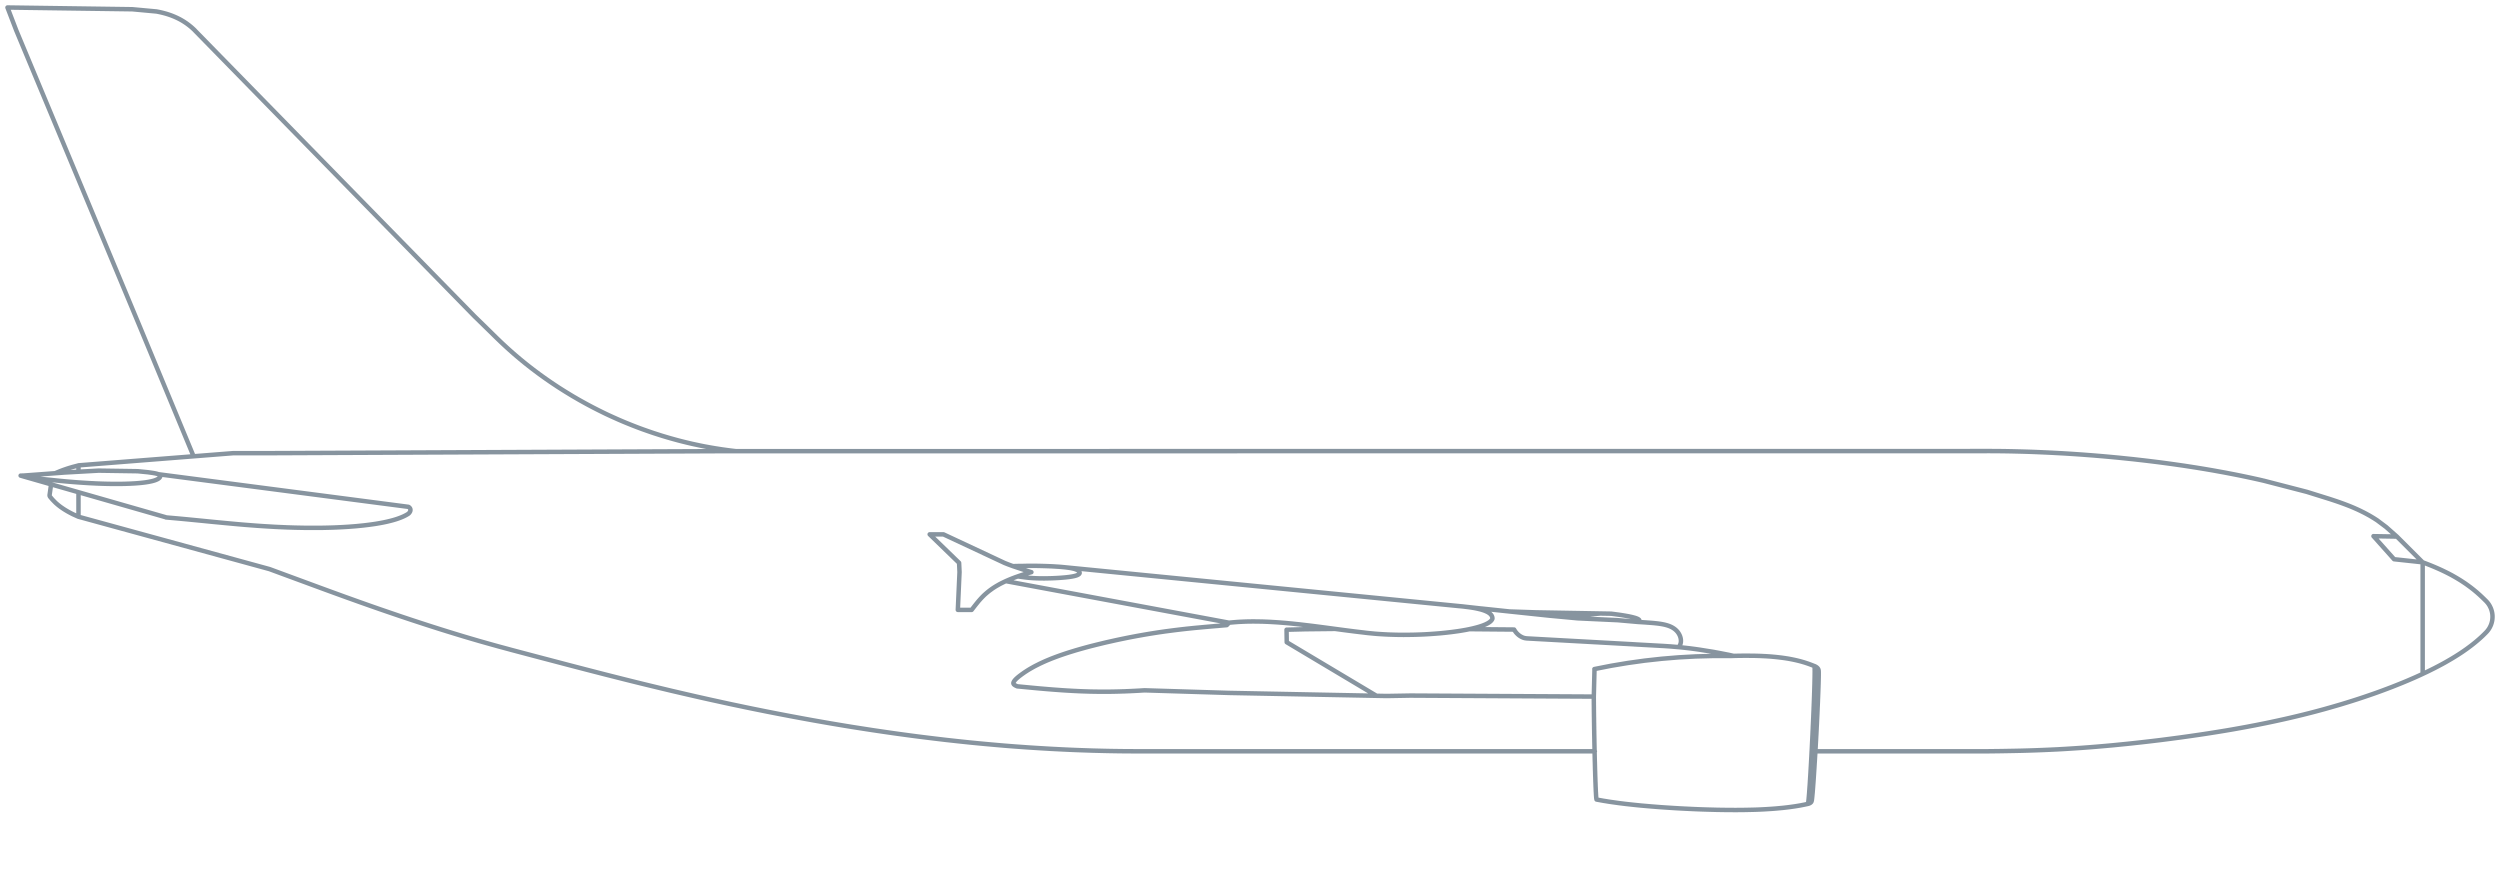
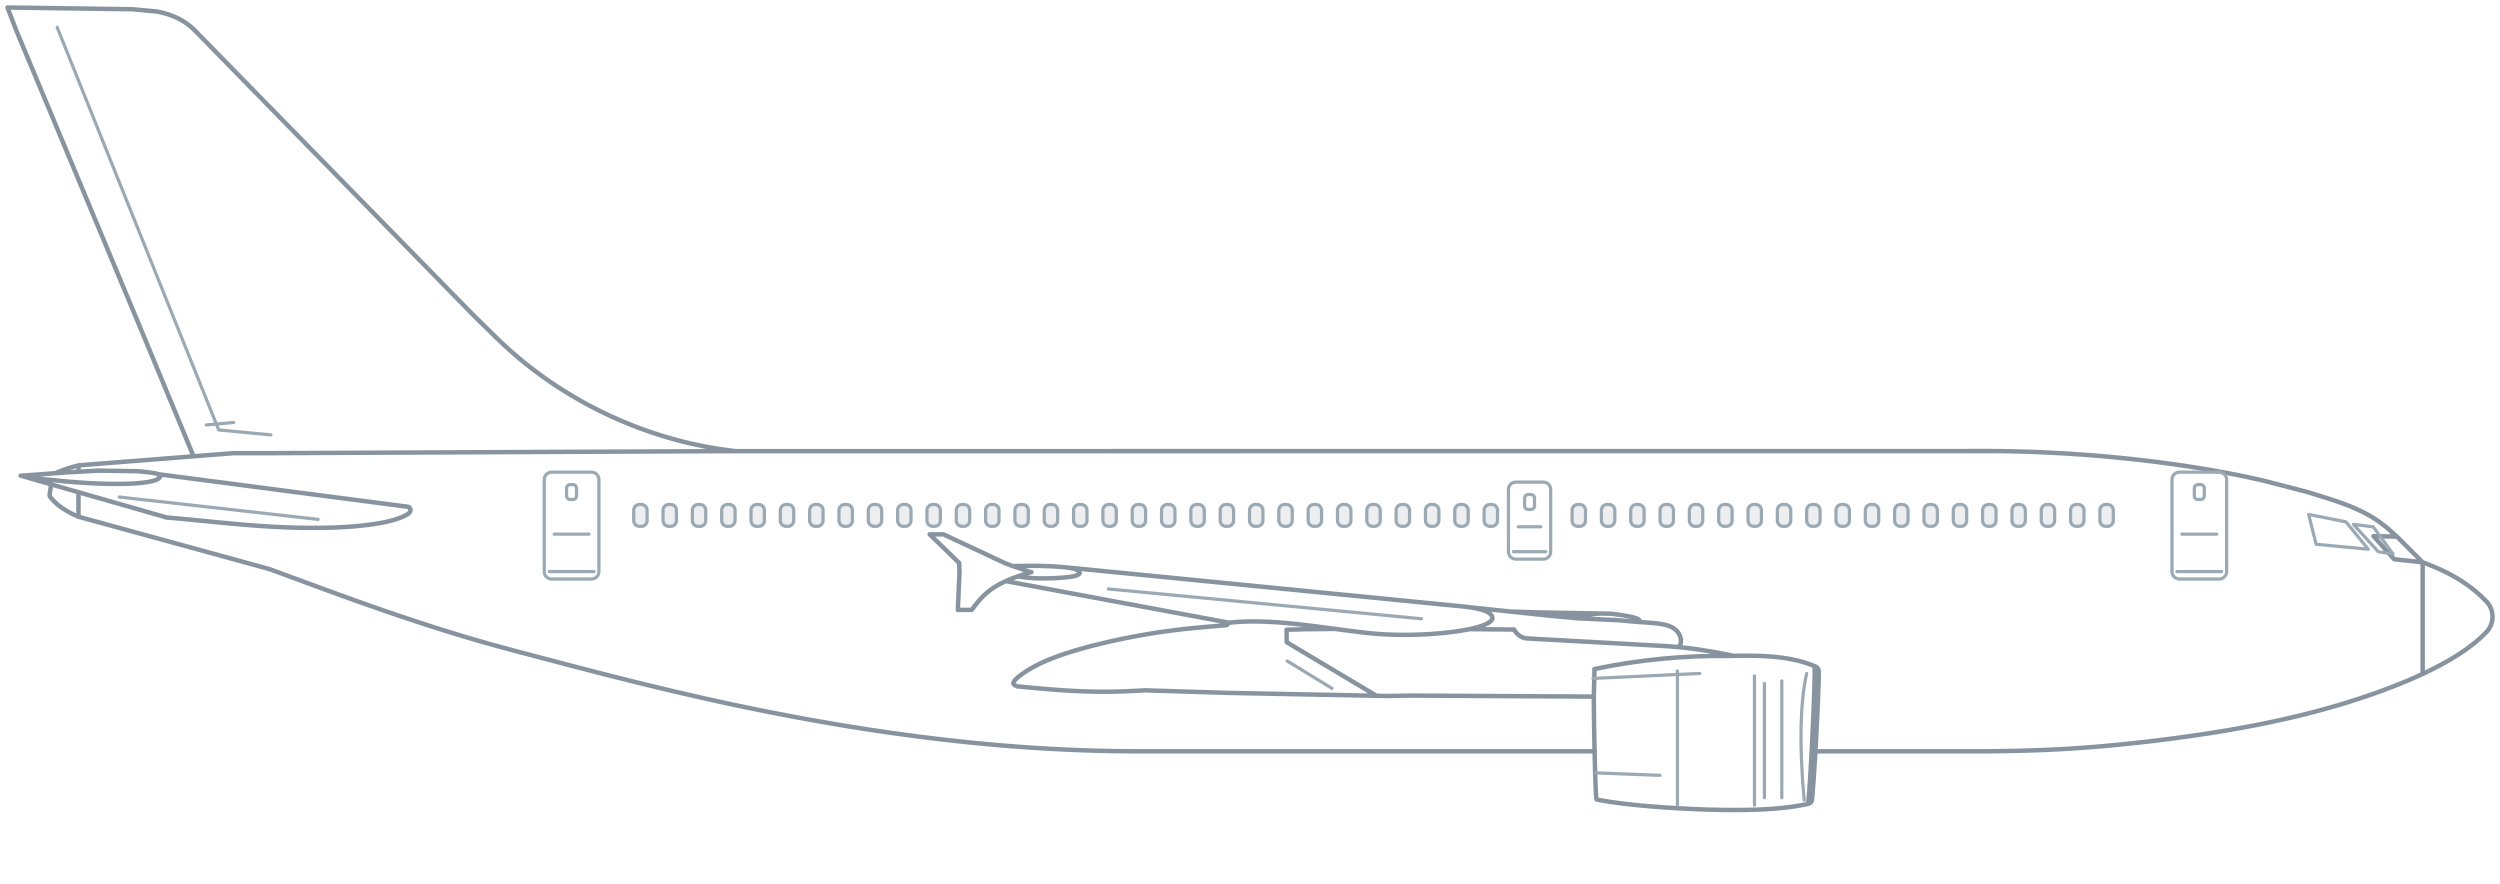
<svg xmlns="http://www.w3.org/2000/svg" viewBox="-3 -3 1006 355.37">
  <path fill="none" stroke="#87949f" stroke-linecap="round" stroke-linejoin="round" stroke-width="1.8" d="m656.17 247.28.87.05 1.07.07 1.11.07.51.04.51.04.4.02.4.04.34.02.33.03.29.02.29.03.26.02.26.03.23.02.23.03.22.02.22.02.2.03.2.02.18.02.19.03.18.02.17.03.17.02.16.03.16.02.16.03.15.02.15.03.14.03.15.02.13.03.14.03.13.03.13.02.13.03.12.03.13.03.12.03.11.03.12.03.11.03.11.03.11.03.11.03.1.03.11.04.1.03.1.03.1.03.1.04.09.03.1.04.09.03.09.04.09.03.09.04.09.04.08.03.09.04.08.04.09.04.08.04.08.03.08.04.08.04.07.05.08.04.08.04.07.04.08.04.07.05.07.04.07.04.07.05.07.04.07.05.07.04.06.05.07.05.07.04.06.05.06.05.07.05.06.05.06.05.06.05.06.05.06.05.06.05.05.05.06.06.06.05.05.05.06.06.05.05.05.06.06.05.05.06.05.05.05.06.05.06.05.06.04.05.05.06.05.06.04.06.05.06.04.06.04.06.05.06.04.07.04.06.04.06.04.06.04.07.04.06.03.06.04.07.03.06.04.07.03.06.04.07.03.06.03.07.03.07.03.06.03.07.03.07.02.06.03.07.03.07.02.06.02.07.03.07.02.07.02.07.02.06.02.07.02.07.01.07.02.06.02.07.01.07.02.07.01.06.01.07.01.07.01.06.01.07.01.07.01.06v.07l.01.06v.07l.01.06v.5l-.01.06v.07l-.01.06v.05l-.01.06-.01.06-.01.06-.01.06-.01.06-.01.05-.01.06-.01.05-.02.06-.01.06-.02.05-.01.05-.02.06-.02.05-.02.05-.02.06-.01.05-.03.05-.02.05-.02.05-.02.05-.03.05-.02.05-.05.1-.06.1-.05.1-.07.09-.06.1-.07.09-.07.1-.08.09v.01m-63.18-4.08.4.19m-3.45-3.18.11.19.11.18.12.18.12.18.14.2.15.19.17.2.17.19.17.17.17.17.18.16.18.16.19.15.18.13.19.14.2.12.19.11.19.11.12.06m2.16.58-.21-.02-.23-.03-.22-.03-.24-.04-.15-.04-.16-.04-.16-.05-.16-.05-.23-.09m1.76.39 43.48 2.4m0 0zl-.01.01v.02zm38.62 4.4-1.31-.28m-5.27-1.01-1.33-.23m-13.17-1.78-3.55-.3m-29.52 61.55zl-.01-.01v-.03l-.01-.03-.01-.04-.01-.04-.01-.06-.01-.06-.01-.08-.01-.08-.01-.09-.01-.09-.01-.11-.01-.11-.01-.12-.01-.13-.01-.14-.01-.15-.01-.15-.01-.16-.01-.17-.01-.18-.01-.18-.01-.2-.01-.2-.01-.2-.02-.22-.01-.22-.01-.23-.01-.24-.01-.24-.01-.25-.01-.26-.01-.27-.02-.27-.01-.28-.01-.28-.01-.29-.01-.3-.01-.31-.01-.31-.02-.31-.01-.33-.01-.33-.01-.33-.01-.34-.01-.35-.02-.35-.01-.36-.01-.36-.01-.37-.01-.37-.01-.38-.01-.38-.02-.39-.01-.39-.01-.4-.01-.4-.01-.4-.01-.41-.01-.42-.01-.41-.01-.42-.02-.43-.01-.43-.01-.43-.01-.43-.01-.44-.01-.44-.01-.44-.01-.45-.01-.44-.01-.45-.01-.46-.01-.45-.01-.46-.01-.46-.01-.46-.01-.46-.01-.46-.01-.46-.01-.47v-.47l-.01-.46-.01-.47-.01-.47-.01-.47-.01-.46-.01-.46v-.46l-.01-.46-.01-.46-.01-.45v-.46l-.01-.46-.01-.45v-.45l-.01-.46-.01-.45v-.45l-.01-.45v-.44l-.01-.45-.01-.44v-.44l-.01-.44v-.43l-.01-.44v-.43l-.01-.42v-.85l-.01-.42v-.41l-.01-.41v-.82l-.01-.4v-1.17l-.01-.39.28-11.2m16.35-10.12 11.4.63m2.59.17 3.55.3m15.82 2.25 1.32.25m-22.62-2.93-.66-.04m.66.04 1.93.13m4.09.35-.54-.05m.54.05 2.01.21m0 0 2 .23m3.76.51-1.77-.25m6.63 1.03-4.86-.78m6.19 1.01 1.32.24m3.95.77-2.63-.52m5 1.02-1.06-.22m-16.53-2.81 1.99.26m-164.34-7.76.07 5.04m7.69-5.24-7.76.2m209.8 70.08-.7.15-.7.15-.72.14-.71.14-.72.13-.73.12-.73.12-.74.11-1.5.21-.94.12-.95.11-.96.11-.97.09-.97.09-.98.09-1.73.13-1.75.11-1.77.1-1.29.06-1.31.05-1.4.04-1.4.03-1.37.03-1.38.02-1.39.01-1.39.01-1.39-.01h-1.4l-2.82-.04-1.83-.03-1.85-.05-1.93-.05-1.94-.06-1.9-.07-1.89-.08-1.89-.09-1.89-.09-1.89-.1-1.88-.11-1.87-.12-1.86-.12-1.92-.13-1.9-.15-1.77-.14-1.76-.15-2.41-.21-2.37-.24-2.34-.25-1.45-.16-1.43-.18-1.3-.16-1.28-.18-1.99-.28-.98-.15-.96-.16-.96-.15-.95-.17-.94-.17-.93-.17m87.79-51.86v.74l-.01.2v.63l-.01.23v.48l-.01.24v.26l-.01.26v.27l-.01.27-.01.28v.29l-.01.29-.01.3v.31l-.01.31-.01.32-.01.33-.01.33-.01.34-.01.34-.01.35-.01.35-.01.36-.01.37-.01.37-.02.38-.01.38-.01.39-.01.39-.02.4-.01.4-.02.41-.01.41-.02.42-.01.42-.02.42-.02.43-.01.44-.02.44-.02.44-.01.45-.02.45-.02.45-.02.46-.02.46-.02.46-.02.47-.01.4-.02.41-.02.4-.02.41-.01.41-.02.41-.02.42-.02.41-.02.42-.02.42-.02.42-.01.42-.02.42-.02.42-.03.49-.02.48-.02.49-.02.48-.04.74-.03.73-.04.73-.04.73-.02.42-.02.41-.02.42-.02.42-.02.41-.02.42-.02.41-.02.42-.03.41-.02.41-.02.41-.02.41-.02.4-.02.41-.03.43-.02.43-.02.43-.03.42-.02.42-.02.42-.03.42-.02.41-.02.42-.03.4-.02.41-.02.4-.03.4-.02.39-.02.39-.02.39-.03.38-.02.38-.02.38-.03.37-.02.36-.02.37-.02.35-.03.35-.02.34-.02.33-.02.33-.02.32-.02.31-.02.31-.02.31-.03.3-.02.29-.02.29-.02.29-.02.27-.02.28-.02.26-.02.26-.01.26-.02.25-.02.24-.02.24-.02.23-.02.22-.02.22-.01.21-.02.2-.02.2-.02.19-.01.17-.02.17-.01.16-.02.15-.01.15-.01.14-.02.13-.01.13-.02.13-.01.11-.01.12-.01.1-.02.1-.01.09-.01.1-.02.1-.01.08-.01.07-.01.07-.01.06-.02.05-.01.04-.01.04v.02l-.01.02-.01.01m-31.52-59.5.7-.02 1.3-.04 1.3-.03 1.3-.02 1.3-.01h1.29l1.27.01 1.26.01.95.02.94.03.94.03.94.05.93.04.93.06.92.06.92.08 1.22.11 1.2.13 1.2.14.71.1.71.1.71.11.7.11.69.13.69.13.69.14.69.15.67.15.68.17.56.14.55.15.55.16.55.16.54.17.54.18.54.18.53.19.53.2.53.2.52.21.46.17m-14.54-3.54 1.91.24m5.55 1.02.68.17m-198.27-12.72 11.69-.13m16.74 26.92-36.06-21.52m49.73 21.43-9.55.17m170.98 42.27-.01.05-.03.08-.03.08-.04.09-.05.08-.06.07-.07.08-.08.08-.09.07-.09.07-.11.06-.11.07-.13.06-.13.05-.14.06-.16.05-.16.04m2.63-55.45.18.08.17.08.17.09.15.1.14.09.13.1m0 0 .13.11.06.06.09.09.07.08.05.07.11.15.09.16.06.16.01.04.04.16.02.06.02.16.01.09v.11l.01.14.01.16v1.5l-.01.33v.36l-.01.18v.2l-.01.2v.2l-.01.37-.01.38-.01.39-.01.42-.01.43-.02.44-.01.46-.02.54-.02.55-.02.57-.02.59-.02.6-.03.63-.02.64-.03.65-.03.67-.02.69-.03.7-.03.71-.02.37-.02.36-.02.49-.02.5-.02.5-.03.58-.02.57-.03.59-.03.58-.03.7-.04.7-.03.7-.03.71-.04.72-.04.72-.03.73-.04.72-.04.81-.04.8-.05.81-.04.81-.04.8-.03.41-.02.4-.04.69-.03.69-.04.69-.04.69-.04.68-.04.68-.04.67m-89.09-23.33-73.78-.41m231.92 22.43h-68.97m-88.75 0H455.43m0-120.78H289.57m-.3 0 507.21-.04M455.43 299.32l-3.11-.01-3.12-.02-3.13-.04-2.35-.04-2.35-.05-2.37-.06-2.37-.06-2.36-.08-2.36-.08-2.37-.09-2.37-.1-2.36-.11-2.37-.12-2.36-.12-2.37-.14-2.36-.14-2.37-.15-2.36-.15-2.36-.17-2.36-.17-2.37-.18-2.36-.19-2.36-.2-2.36-.21-2.36-.21-2.36-.22-2.36-.23-2.36-.23-2.35-.25-2.36-.25-2.36-.26-2.36-.26-2.36-.28-2.36-.28-2.36-.29-2.36-.29-2.36-.3-2.36-.31-2.36-.32-2.36-.32-2.36-.33-4.14-.6-4.13-.61-4.14-.64-4.13-.65-2.76-.45-2.76-.46-2.75-.46-2.76-.48-4.61-.81-4.61-.84-4.61-.86-4.61-.88-4.6-.9-2.88-.58-2.88-.58-2.87-.59-2.88-.61-2.87-.6-2.87-.62-2.87-.63-2.88-.63-5.16-1.16-5.17-1.19-5.17-1.2-5.17-1.24-3.44-.83-3.45-.84-3.45-.85-3.45-.86-3.83-.97-3.84-.97-3.84-.99-3.85-.99-3.84-1-3.84-1-5.51-1.45-5.49-1.44-6.01-1.59-5.97-1.58m594.23-79.88 1.99.01 2.01.01 2.05.02 2.05.03 2.04.04 2.05.05 2.04.05 2.04.06 2.05.07 2.04.08 2.04.09 2.04.09 2.04.1 2.04.11 2.03.11 2.04.12 2.03.13 2.04.14 2.03.14 2.03.16 2.03.15 2.03.17 2.03.17 2.03.18 2.03.19 2.03.19 2.03.21 2.03.21 2.03.21 2.02.23 2.03.23 2.03.24 2.03.25 2.02.25 2.03.27 2.02.27 2.03.28 2.02.29 2.02.29 2.02.31 3.22.5 3.22.53 3.22.55 3.2.58 1.6.29 1.6.31 1.78.34 1.77.35 1.77.36 1.77.37 2.35.5 2.35.52 2.35.54h.01m63.93 32.84v44.9m25.53-29.3-1.01-1m-.51-.49.51.49m-5.64-4.83.51.38m4.62 3.96-1.22-1.14M19.24 187.42l.15-.07.5-.22.49-.2.5-.21.5-.2.51-.19.5-.19 1.02-.36.63-.21.65-.21.64-.19.64-.19.39-.11m2.22 20.07-2.25-1.02m2.25-19.63v.08m-9.48 14.69.43.41.33.29.33.28.35.29.35.27.35.27.36.26.36.25.37.25.42.28.43.27.43.26.44.26.44.25.44.24.45.24.44.23.46.23.05.03m2.25-19.63-2.22.58m2.22 20.07v-9.87m0-10.41v2.17m923.51 25.91 8.29 9.29m0 0 11.5 1.24M17.19 194.51l-.23 1.64m0 0-.01.19.01.09.01.09.03.08-.03-.07.03.09.01.03.01.01.01.04.01.01.02.06.04.05.02.03.01.03m.42-4.97-.36 2.6m935.73 11.45-.62-.4-.94-.57-.95-.56-.59-.32-.59-.33-.59-.31-.6-.31-.61-.3-.6-.3-.62-.29-.61-.29-.62-.27-.61-.28-.72-.3-.71-.3-.72-.29-.72-.28-.71-.27-.72-.27-1.43-.52-1.44-.5-1.44-.48-1.27-.42m17.6 14.96 9.43.16m-27.03-15.12-9.04-2.82m23.19 8.49.59.31m4.36 2.61-.85-.55m.85.55 3.61 2.71m-31.75-14.13-17.51-4.53m89.47 48.44.18.18.16.19.16.19.16.19.15.2.15.2.14.21.13.21.13.21.12.22m1.09 4.3v-.25l-.01-.25-.02-.25-.02-.25-.03-.24-.04-.25-.04-.25-.06-.24-.05-.24-.07-.24-.07-.24-.08-.24-.08-.23-.09-.23-.1-.23-.33-.67m1.06 3.55-.02-.25m.05.75-.01-.25m.01.5-.01.43-.03.44-.05.43-.07.43-.1.42-.11.42-.14.42-.15.4-.18.4-.19.39-.21.38-.23.37-.25.36-.27.35-.28.33-.3.32m-795.16 6.9-2.45-.66-2.45-.66-2-.56-2-.56-3.33-.94-3.32-.97-3.31-.98-3.31-1.01-2.93-.9-2.92-.91-2.92-.93-2.19-.7-2.18-.71-4.37-1.43-4.37-1.46-4.37-1.49-4.02-1.38-4.03-1.41-4.04-1.43-2.68-.96-2.69-.96-3.39-1.23-3.38-1.23-3.57-1.31-7.08-2.61-6.68-2.46-6.72-2.48m855.97-13.12 10.36 10.35m25.53 28.21-.65.65-.65.64-.67.63-.68.61-.46.4-.46.4-.94.78-.95.76-.78.6-.78.58-.78.58-.6.42-.6.42-.6.41-.61.41-1.11.72-1.11.7-1.13.69-1.14.67-.76.44-.76.44-.77.43-.77.42-1.56.83-1.56.81-1.58.79-1.58.77-1.6.75-.99.46-.99.45-1.02.46-1.01.44-2.02.87-2.04.85-2.04.82-2.04.81-2.05.78-2.06.77-2.06.75-1.24.44-1.24.43-2.48.85-2.49.83-2.49.8-2.25.7-2.25.69-2.26.66-2.26.65-2.26.64-1.41.38-1.4.38-1.44.38-1.43.37-2.85.72-2.85.69-2.45.58-2.46.56-2.46.54-2.46.53-2.2.46-2.2.44-2.2.44-1.65.31-1.66.32-2.85.52-2.86.51-2.87.49-2.87.47-1.88.3-1.88.3-1.95.3-1.96.29-3.84.56-3.85.54-3.85.51-3.86.5-4 .48-4 .46-4.01.44-2 .21-2.01.2-3.21.32-3.22.29-3.22.28-3.23.26-3.22.24-3.17.21-3.17.2-3.17.18-3.17.15-2.82.12-2.83.11-2.82.09-2.83.08-2.82.06-3.75.07-2.49.04-4.95.06M28.58 184.95v-.69m62.19-4.9-62.19 4.9m943.3 39.01.6.23.64.24.67.26.69.27.7.28.71.29.72.3.71.31.71.31.7.31.7.32.7.33.68.33.69.34.67.34.67.35.67.35.66.37.65.37.65.38.54.32.54.33.54.33.53.34.53.35.53.35.53.36.52.37.51.37.52.38.51.38.5.39.5.39.49.4.49.41.48.4.46.41.46.41.02.01M28.58 196.07v8.86m76.97 21.1-76.97-21.1m915.65-3.55.51.22m12.46 7.5 4.32 3.82m-800.18-9.21-.19.13-.2.12-.2.12-.21.12-.22.12-.22.12-.34.17-.35.17-.36.16-.38.16-.38.16-.4.15-.4.15-.42.15-.48.16-.49.16-.51.15-.51.15-.53.14-.53.14-.55.13-.56.14-.5.11-.51.11-.52.11-.52.1-.53.1-.54.1-.81.14-.83.14-.93.14-.94.13-.97.13-.98.12-.98.12-1 .1-1 .1-1.01.1-1.02.08-1.03.08-1.03.08-1.04.06-1.26.08-1.26.06-1.26.06-1.27.05-1.27.04-1.27.03-1.27.03-1.27.02-1.27.01h-3.37l-1.06-.01-1.04-.01-1.05-.02-1.04-.02-1.55-.03-1.55-.05-1.4-.04-1.4-.06-1.39-.06-1.38-.06-1.37-.07-1.37-.08-1.35-.08-1.34-.08-1.34-.09-1.33-.09-1.32-.1-1.31-.1-1.3-.1-1.29-.1-2.56-.22-2.6-.24-2.59-.24-2.94-.28-1.98-.19-4.01-.4-4.13-.4-2.13-.21-3.31-.31-2.57-.23-2.67-.23m97.56-4.26.12.07.11.07.06.06.07.05.06.06.05.05.05.06.05.06.04.06.04.06.04.07.03.06.02.07.03.06.02.1.02.11.01.1v.21l-.02.11-.02.11-.03.11-.04.1-.05.11-.06.11-.06.11-.07.1-.08.11-.09.11-.09.1-.1.1-.11.1M60.96 187.86l100.38 13.09M7.62 189.06l56.16 16.1m-2.82-17.3-.22-.03m-53.05 1.25 1.37.14 1.39.15 2.68.29 2.59.28 3.42.35 1.73.18 1.31.12 1.33.13 1.66.14 1.7.14 1.44.11 1.48.1 2.21.14 1.12.07 1.14.05 1.15.06 1.17.05 1.37.05 1.38.04 1.38.03 1.39.02h1.04l1.04.01 1.03-.01 1.03-.01 1.07-.02 1.05-.04.96-.03.94-.05.77-.04.76-.05.74-.06.73-.06 1.06-.11 1.01-.12.49-.07.47-.08.46-.07.44-.09.45-.09.43-.09.36-.1.35-.09.46-.14.43-.16.19-.08.19-.08.18-.08.17-.09.16-.09.15-.09.13-.1.13-.1.1-.09.1-.1.08-.09.07-.09.04-.08.04-.07.04-.08.03-.08.02-.08.02-.08.01-.08v-.09m-7.79-58.87 21.16 51.05m15.88-1.25h13.12m0 0 185.38-.82M7.62 189.06l-2.32-.67m56.22.04-.01-.05-.01-.05-.03-.05-.04-.06-.05-.05-.06-.05-.07-.05-.08-.05-.19-.09-.23-.1-.19-.06-.21-.07-.26-.07-.28-.07-.3-.07-.33-.06m-2.63-.4 2.01.29m-21.87-.94 15.74.24m-29.57.53 13.83-.77M5.3 188.39l.82-.01m.18 0h-.18m53.06-.95-.62-.11m-2.01-.29-4.12-.41m-29.64.54L6.3 188.38M3.56 9.27l50.17 120.29m134.18-5.31L75.42 9.27M.01.02l50.22.7m0 0 9.66.89m.04 0 .89.17.75.16.73.17.73.19.73.2.72.22.72.24.71.25.71.28.7.29-.7-.29.7.29.69.31.68.33.68.34.66.37.66.39.64.41.31.21.32.21.52.38.52.39.51.41.5.41.48.43.48.44.24.23.23.22M656.68 246.7v.03l-.01.02-.01.05-.02.05-.02.05-.03.05-.04.05-.07.07-.09.07-.11.07-.11.07m-30.39-2.04 15.14-1.37m-234.54 25.86.02-.02.35-.29.37-.3.38-.29.39-.29.39-.29.39-.27.39-.28.4-.27.4-.26.4-.26.41-.26.41-.25.5-.29.5-.29.5-.28.5-.28.51-.27.51-.26.52-.26.51-.26.52-.25.52-.24.64-.3.65-.29.66-.29.67-.28.66-.27.66-.27.73-.28.73-.28.73-.27.73-.27.74-.26.73-.25.73-.25.73-.24.97-.32.97-.3.98-.3.97-.3.97-.28.97-.28 1.08-.3 1.08-.3 1.08-.29 1.07-.28 1.08-.27 1.07-.27 1.06-.26 1.07-.26.94-.23.94-.22.94-.21.94-.21.94-.21.94-.21 1.4-.3 1.41-.29 1.4-.29 1.41-.28 1.41-.27 1.42-.27 1.41-.25 1.41-.25.94-.16.95-.16.96-.16.95-.15.96-.15.96-.15 1.44-.21 1.45-.21 1.46-.19 1.46-.19 1.16-.15 1.16-.14 1.17-.14 1.16-.13 1.16-.13 1.17-.12 1.74-.18 1.74-.16 2.16-.2 2.14-.19 2.09-.18 1.37-.11 1.34-.12 1.31-.11.96-.08.94-.98m153.73-3.62 1.11.14 1.05.14.99.13.94.14.88.14.82.14.52.09.49.09.47.09.44.1.42.09.39.09.39.1.36.1.33.09.31.1.18.07.18.06.16.07.15.06.13.07.12.06.13.08.11.08.09.07.07.07.04.05.03.05.02.05.02.04.01.05.01.03v.02m-.51.58-8.42-.74m-32.7-3.13 30.27.54m-240.54 27.94zl.01-.12.04-.13.05-.15.06-.12.07-.13.08-.13.09-.13.11-.14.12-.15.13-.15.14-.15.16-.16.16-.16.18-.16.2-.17m0 3.46-.29-.13-.26-.12-.18-.09-.16-.08-.16-.11-.15-.1-.07-.06-.07-.06-.06-.07-.05-.06-.05-.07-.03-.07-.03-.06-.02-.07-.02-.11v-.04m199.63-28.84 10.64.35m-123.46 32.42-33.86-1.04m97.28 2.28-63.42-1.24m-82.63-46.56.89.11.89.1.9.08.68.05.68.04.68.03.69.03.9.02.91.01.92.01.91-.01.9-.02.89-.02.88-.03.87-.04.85-.04.83-.05.81-.06.79-.06 1.01-.09.95-.11.45-.05.44-.07.41-.06.4-.07.4-.08.38-.08.31-.08.3-.08.22-.07.2-.07.19-.08.18-.08.2-.11.18-.12.08-.06.07-.06.06-.07.06-.07.04-.07.04-.07.03-.08.02-.07m0 0-.02-.13-.03-.13-.05-.13-.04-.08-.05-.09-.06-.08-.07-.08-.15-.14-.16-.13-.19-.12-.16-.09-.17-.08-.18-.08-.19-.08-.21-.07-.22-.08-.23-.07-.25-.06-.52-.12-.41-.09-.43-.08-.69-.1-.73-.1-.72-.09-.76-.07-.86-.08-.89-.07-.87-.05-.89-.06-.91-.05-.92-.04-1.88-.07-1.9-.05-.96-.02-.95-.02h-.96l-.95-.01-1.05.01-1.04.02-.84.02-.84.03m16.71.44 159.45 15.7m-92.62 6.68-89.84-16.73m2.89-6.02 4.5 1.5m0 0 2.89.92m-9.29-3.12-1.47-.58m-18.33-.06.17 3.7m21.53-2.36-1.9-.7m-26.08-12.1 24.61 11.52m-30.17-11.53 5.56.01m6.28 11.46-11.84-11.47m11.33 30.39.68-15.2m4.88 15.21-5.56-.01m12.98-7.9.66-.48m201.48 11.92v-.14l-.01-.14-.02-.14-.02-.13-.03-.13-.04-.12-.05-.13-.05-.12-.07-.12-.06-.11-.08-.12-.08-.11-.09-.11-.09-.1-.11-.11-.11-.11-.12-.11-.13-.1-.28-.2-.3-.19-.21-.12-.23-.12-.24-.11-.25-.11-.29-.13-.3-.11-.32-.12-.33-.1-.34-.11-.36-.1-.36-.1-.38-.09-.5-.12-.51-.11-.58-.12-.6-.11-.66-.11-.68-.1-.7-.1-.72-.09-.73-.09-.75-.09-.77-.08-.79-.07m47.44 4.9 16.1.75m-61.23-5.41 6.48.72m27.95 2.94L593 241.85m38.11 3.89-10.16-.95m10.16.95.54.05m-232.78-13.51.31-.18.5-.26.7-.35.72-.35.75-.35.59-.26.61-.26.63-.26.65-.26.66-.25.69-.26.72-.25.73-.26.76-.25.77-.25.81-.25.83-.25.85-.25.88-.24M546.3 251.6l1.34.15 1.35.13 1.35.13 1.03.08 1.03.07 1.03.06 1.04.06 1.04.05 1.04.04 1.04.03 1.05.03 1.05.02 1.04.01 1.05.01 1.04-.01 1.19-.01 1.19-.02 1.19-.02 1.18-.04 1.17-.04 1.17-.05 1.16-.06 1.15-.07 1.14-.08 1.13-.08 1.11-.09 1.11-.09 1.09-.11 1.07-.11 1.06-.12 1.04-.12 1.35-.18 1.32-.18 1.28-.2.7-.12.69-.12.68-.12.65-.13.65-.13.62-.14.61-.13.6-.15.57-.14.56-.15.54-.15.51-.15.66-.22.63-.21.58-.23.35-.14.34-.15.3-.15.29-.14.41-.23.19-.12.18-.12.17-.11.16-.12.15-.13.14-.12.13-.13.12-.12.1-.13.09-.13.11-.17.09-.18.06-.17m-105.96 1.63 1.16-.11 1.17-.1 1.17-.09.88-.05.88-.04.88-.04.89-.03.88-.02.89-.01.89-.01.89.01 1.01.01 1.01.02 1.01.02 1.01.04 1.01.04 1.02.05 1.01.06 1.02.06 1.36.09 1.36.11 1.37.11 1.37.13 1.37.13 1.38.15 1.27.13 1.28.15 1.28.15 1.28.15 1.71.21 1.71.22 2.29.3 1.52.2 3.06.41 3.67.49 1.84.24 2.77.35 2.07.25 2.07.24m-138.25-26.84h-.73l-.73.01-.73.01-.73.03-.49.02m233.94 41.41a247 247 0 0 1 54.4-5.26m34.24 5.91v-.95l-.01-.12v-.21l-.01-.09v-.09l-.01-.07v-.07l-.01-.06v-.06l-.01-.04-.01-.04v-.03l-.01-.02-.01-.01h-.01m.3 35.61-.17 2.94-.05.7-.04.7-.04.68-.04.68-.05.66-.04.65-.04.64-.04.63-.04.61-.04.6-.04.59-.04.57-.04.56-.04.53-.04.53-.04.5-.03.49-.04.46-.03.45-.04.43-.03.41-.03.39-.04.37-.03.34-.03.32-.03.31-.01.13-.03.28-.03.26-.02.23-.03.21-.02.19-.02.16-.02.14-.02.11-.02.09-.04.14-.01.07-.02.04-.06.14-.08.13-.11.14m-267.99-45.05-1.13.06-1.11.07-1.68.09-1.66.08-.84.04-.83.03-.83.04-.83.02-.84.03-.84.02-.84.03-.84.01-.84.02-.84.01-.85.01h-3.38l-.85-.01-1.53-.02-1.54-.03-1.55-.05-1.55-.05-1.04-.04-1.04-.05-1.04-.05-1.05-.05-.95-.06-.95-.05-1.91-.12-1.79-.13-1.78-.13-2.02-.16-2.01-.17-1.98-.17-1.95-.18-.84-.08-.84-.08-.83-.08-.82-.08-.96-.09-.94-.09-.72-.07-.7-.06m.16-44.25.39.05 1.01.14 1.02.13m-10.09 3.02-.58.33-.45.26-.44.27-.42.27-.42.27-.39.27-.39.28-.37.27-.56.43-.53.43-.5.43-.37.32-.35.32-.34.33-.33.33-.42.43-.41.44-.39.44-.39.44-.37.45-.65.8-.57.72-.62.8-.62.8m-94.93-63.87-.96-.11-1.15-.14-1.16-.15-1.15-.16-1.16-.16-1.15-.18-1.54-.24-1.54-.26-1.53-.28-1.04-.19-1.03-.2-1.03-.21-1.03-.22-1.03-.22-1.02-.22-1.02-.24-1.02-.24-1.02-.25-1.01-.25-1.56-.4-1.54-.42-1.54-.43-1.14-.33-1.14-.34-1.14-.34-1.13-.36-1.12-.36-1.12-.36-1.12-.38-1.1-.38-1.11-.39-1.1-.39-1.09-.4-1.09-.41-1.08-.42-1.08-.42-1.07-.43-1.07-.43-1.06-.44-1.06-.45-1.05-.45-1.05-.47-1.05-.47-1.04-.47-1.04-.48-1.04-.49-1.03-.5-1.03-.51-1.03-.51-1.02-.52-1.02-.52-1.02-.54-1.02-.54-1.01-.55-1.01-.56-1.01-.56-1.01-.57-1-.59-1.01-.58-.99-.6-1-.61-1-.61-.99-.62-.99-.63-.99-.63-.98-.65-.98-.65-.98-.66-.97-.67-.97-.67-.9-.64-.89-.64-.89-.64-.88-.66-.89-.66-.87-.66-.87-.67-.87-.68-.86-.68-.86-.69-.85-.7-.84-.69-.84-.71-.84-.71-.87-.75-.86-.76-.86-.76-.85-.77-.84-.77-.84-.78-.83-.78-.82-.79-1.04-1-1.03-1.01-1.14-1.13-6.64-6.48M3.56 9.27.01.02m606.26 250.31-17.98-.16M19.1 199.06a21 21 0 0 1-1.97-2.18" />
+   <g id="photo-details" fill="none" stroke="#9aa9b4" stroke-width="1.3" stroke-linecap="round" stroke-linejoin="round">
+     <g id="cabin-windows">
+       <rect x="252" y="200" width="5.4" height="8.8" rx="2.322" fill="#87949f" fill-opacity=".16" />
+       <rect x="263.8" y="200" width="5.4" height="8.8" rx="2.322" fill="#87949f" fill-opacity=".16" />
+       <rect x="275.6" y="200" width="5.4" height="8.8" rx="2.322" fill="#87949f" fill-opacity=".16" />
+       <rect x="287.4" y="200" width="5.4" height="8.8" rx="2.322" fill="#87949f" fill-opacity=".16" />
+       <rect x="299.2" y="200" width="5.4" height="8.8" rx="2.322" fill="#87949f" fill-opacity=".16" />
+       <rect x="311" y="200" width="5.4" height="8.8" rx="2.322" fill="#87949f" fill-opacity=".16" />
+       <rect x="322.8" y="200" width="5.4" height="8.8" rx="2.322" fill="#87949f" fill-opacity=".16" />
+       <rect x="334.6" y="200" width="5.4" height="8.8" rx="2.322" fill="#87949f" fill-opacity=".16" />
+       <rect x="346.4" y="200" width="5.4" height="8.8" rx="2.322" fill="#87949f" fill-opacity=".16" />
+       <rect x="358.2" y="200" width="5.4" height="8.8" rx="2.322" fill="#87949f" fill-opacity=".16" />
+       <rect x="370" y="200" width="5.4" height="8.8" rx="2.322" fill="#87949f" fill-opacity=".16" />
+       <rect x="381.8" y="200" width="5.4" height="8.8" rx="2.322" fill="#87949f" fill-opacity=".16" />
+       <rect x="393.6" y="200" width="5.4" height="8.8" rx="2.322" fill="#87949f" fill-opacity=".16" />
+       <rect x="405.4" y="200" width="5.4" height="8.8" rx="2.322" fill="#87949f" fill-opacity=".16" />
+       <rect x="417.2" y="200" width="5.4" height="8.8" rx="2.322" fill="#87949f" fill-opacity=".16" />
+       <rect x="429" y="200" width="5.4" height="8.8" rx="2.322" fill="#87949f" fill-opacity=".16" />
+       <rect x="440.8" y="200" width="5.4" height="8.8" rx="2.322" fill="#87949f" fill-opacity=".16" />
+       <rect x="452.6" y="200" width="5.4" height="8.8" rx="2.322" fill="#87949f" fill-opacity=".16" />
+       <rect x="464.4" y="200" width="5.4" height="8.8" rx="2.322" fill="#87949f" fill-opacity=".16" />
+       <rect x="476.2" y="200" width="5.4" height="8.8" rx="2.322" fill="#87949f" fill-opacity=".16" />
+       <rect x="488" y="200" width="5.4" height="8.8" rx="2.322" fill="#87949f" fill-opacity=".16" />
+       <rect x="499.8" y="200" width="5.4" height="8.8" rx="2.322" fill="#87949f" fill-opacity=".16" />
+       <rect x="511.6" y="200" width="5.4" height="8.8" rx="2.322" fill="#87949f" fill-opacity=".16" />
+       <rect x="523.4" y="200" width="5.4" height="8.8" rx="2.322" fill="#87949f" fill-opacity=".16" />
+       <rect x="535.2" y="200" width="5.4" height="8.8" rx="2.322" fill="#87949f" fill-opacity=".16" />
+       <rect x="547" y="200" width="5.4" height="8.8" rx="2.322" fill="#87949f" fill-opacity=".16" />
+       <rect x="558.8" y="200" width="5.4" height="8.8" rx="2.322" fill="#87949f" fill-opacity=".16" />
+       <rect x="570.6" y="200" width="5.4" height="8.8" rx="2.322" fill="#87949f" fill-opacity=".16" />
+       <rect x="582.4" y="200" width="5.4" height="8.8" rx="2.322" fill="#87949f" fill-opacity=".16" />
+       <rect x="594.2" y="200" width="5.4" height="8.8" rx="2.322" fill="#87949f" fill-opacity=".16" />
+       <rect x="629.6" y="200" width="5.4" height="8.8" rx="2.322" fill="#87949f" fill-opacity=".16" />
+       <rect x="641.4" y="200" width="5.4" height="8.8" rx="2.322" fill="#87949f" fill-opacity=".16" />
+       <rect x="653.2" y="200" width="5.4" height="8.8" rx="2.322" fill="#87949f" fill-opacity=".16" />
+       <rect x="665" y="200" width="5.4" height="8.8" rx="2.322" fill="#87949f" fill-opacity=".16" />
+       <rect x="676.8" y="200" width="5.4" height="8.8" rx="2.322" fill="#87949f" fill-opacity=".16" />
+       <rect x="688.6" y="200" width="5.4" height="8.8" rx="2.322" fill="#87949f" fill-opacity=".16" />
+       <rect x="700.4" y="200" width="5.4" height="8.8" rx="2.322" fill="#87949f" fill-opacity=".16" />
+       <rect x="712.2" y="200" width="5.4" height="8.8" rx="2.322" fill="#87949f" fill-opacity=".16" />
+       <rect x="724" y="200" width="5.4" height="8.8" rx="2.322" fill="#87949f" fill-opacity=".16" />
+       <rect x="735.8" y="200" width="5.4" height="8.8" rx="2.322" fill="#87949f" fill-opacity=".16" />
+       <rect x="747.6" y="200" width="5.4" height="8.8" rx="2.322" fill="#87949f" fill-opacity=".16" />
+       <rect x="759.4" y="200" width="5.4" height="8.8" rx="2.322" fill="#87949f" fill-opacity=".16" />
+       <rect x="771.2" y="200" width="5.4" height="8.8" rx="2.322" fill="#87949f" fill-opacity=".16" />
+       <rect x="783" y="200" width="5.4" height="8.8" rx="2.322" fill="#87949f" fill-opacity=".16" />
+       <rect x="794.8" y="200" width="5.4" height="8.8" rx="2.322" fill="#87949f" fill-opacity=".16" />
+       <rect x="806.6" y="200" width="5.4" height="8.8" rx="2.322" fill="#87949f" fill-opacity=".16" />
+       <rect x="818.4" y="200" width="5.4" height="8.8" rx="2.322" fill="#87949f" fill-opacity=".16" />
+       <rect x="830.2" y="200" width="5.4" height="8.8" rx="2.322" fill="#87949f" fill-opacity=".16" />
+       <rect x="842" y="200" width="5.4" height="8.8" rx="2.322" fill="#87949f" fill-opacity=".16" />
+     </g>
+     <g id="passenger-doors">
+       <rect x="216" y="187" width="22" height="43" rx="3" />
+       <rect x="225.0" y="192" width="4" height="6" rx="1.4" />
+       <path d="M220 211.94h14 M218 227h18" />
+       <rect x="871" y="187" width="22" height="43" rx="3" />
+       <rect x="880.0" y="192" width="4" height="6" rx="1.4" />
+       <path d="M875 211.94h14 M873 227h18" />
+       <rect x="604" y="191" width="17" height="31" rx="3" />
+       <rect x="610.5" y="196" width="4" height="6" rx="1.4" />
+       <path d="M608 208.98h9 M606 219h13" />
+     </g>
+     <path d="M926 204L941 207L950 218L929 216Z M944 208L952 209L960 220L954 219Z M20 8L85 170L106 172 M80 168L91 167 M45 197L125 206 M443 234L569 246 M515 263L533 274 M638 270L681 268 M672 267V321 M703 269V321 M707 272V318 M714 271V318 M639 308L665 309 M724 268Q720 286 723 319 " />
+   </g>
</svg>
